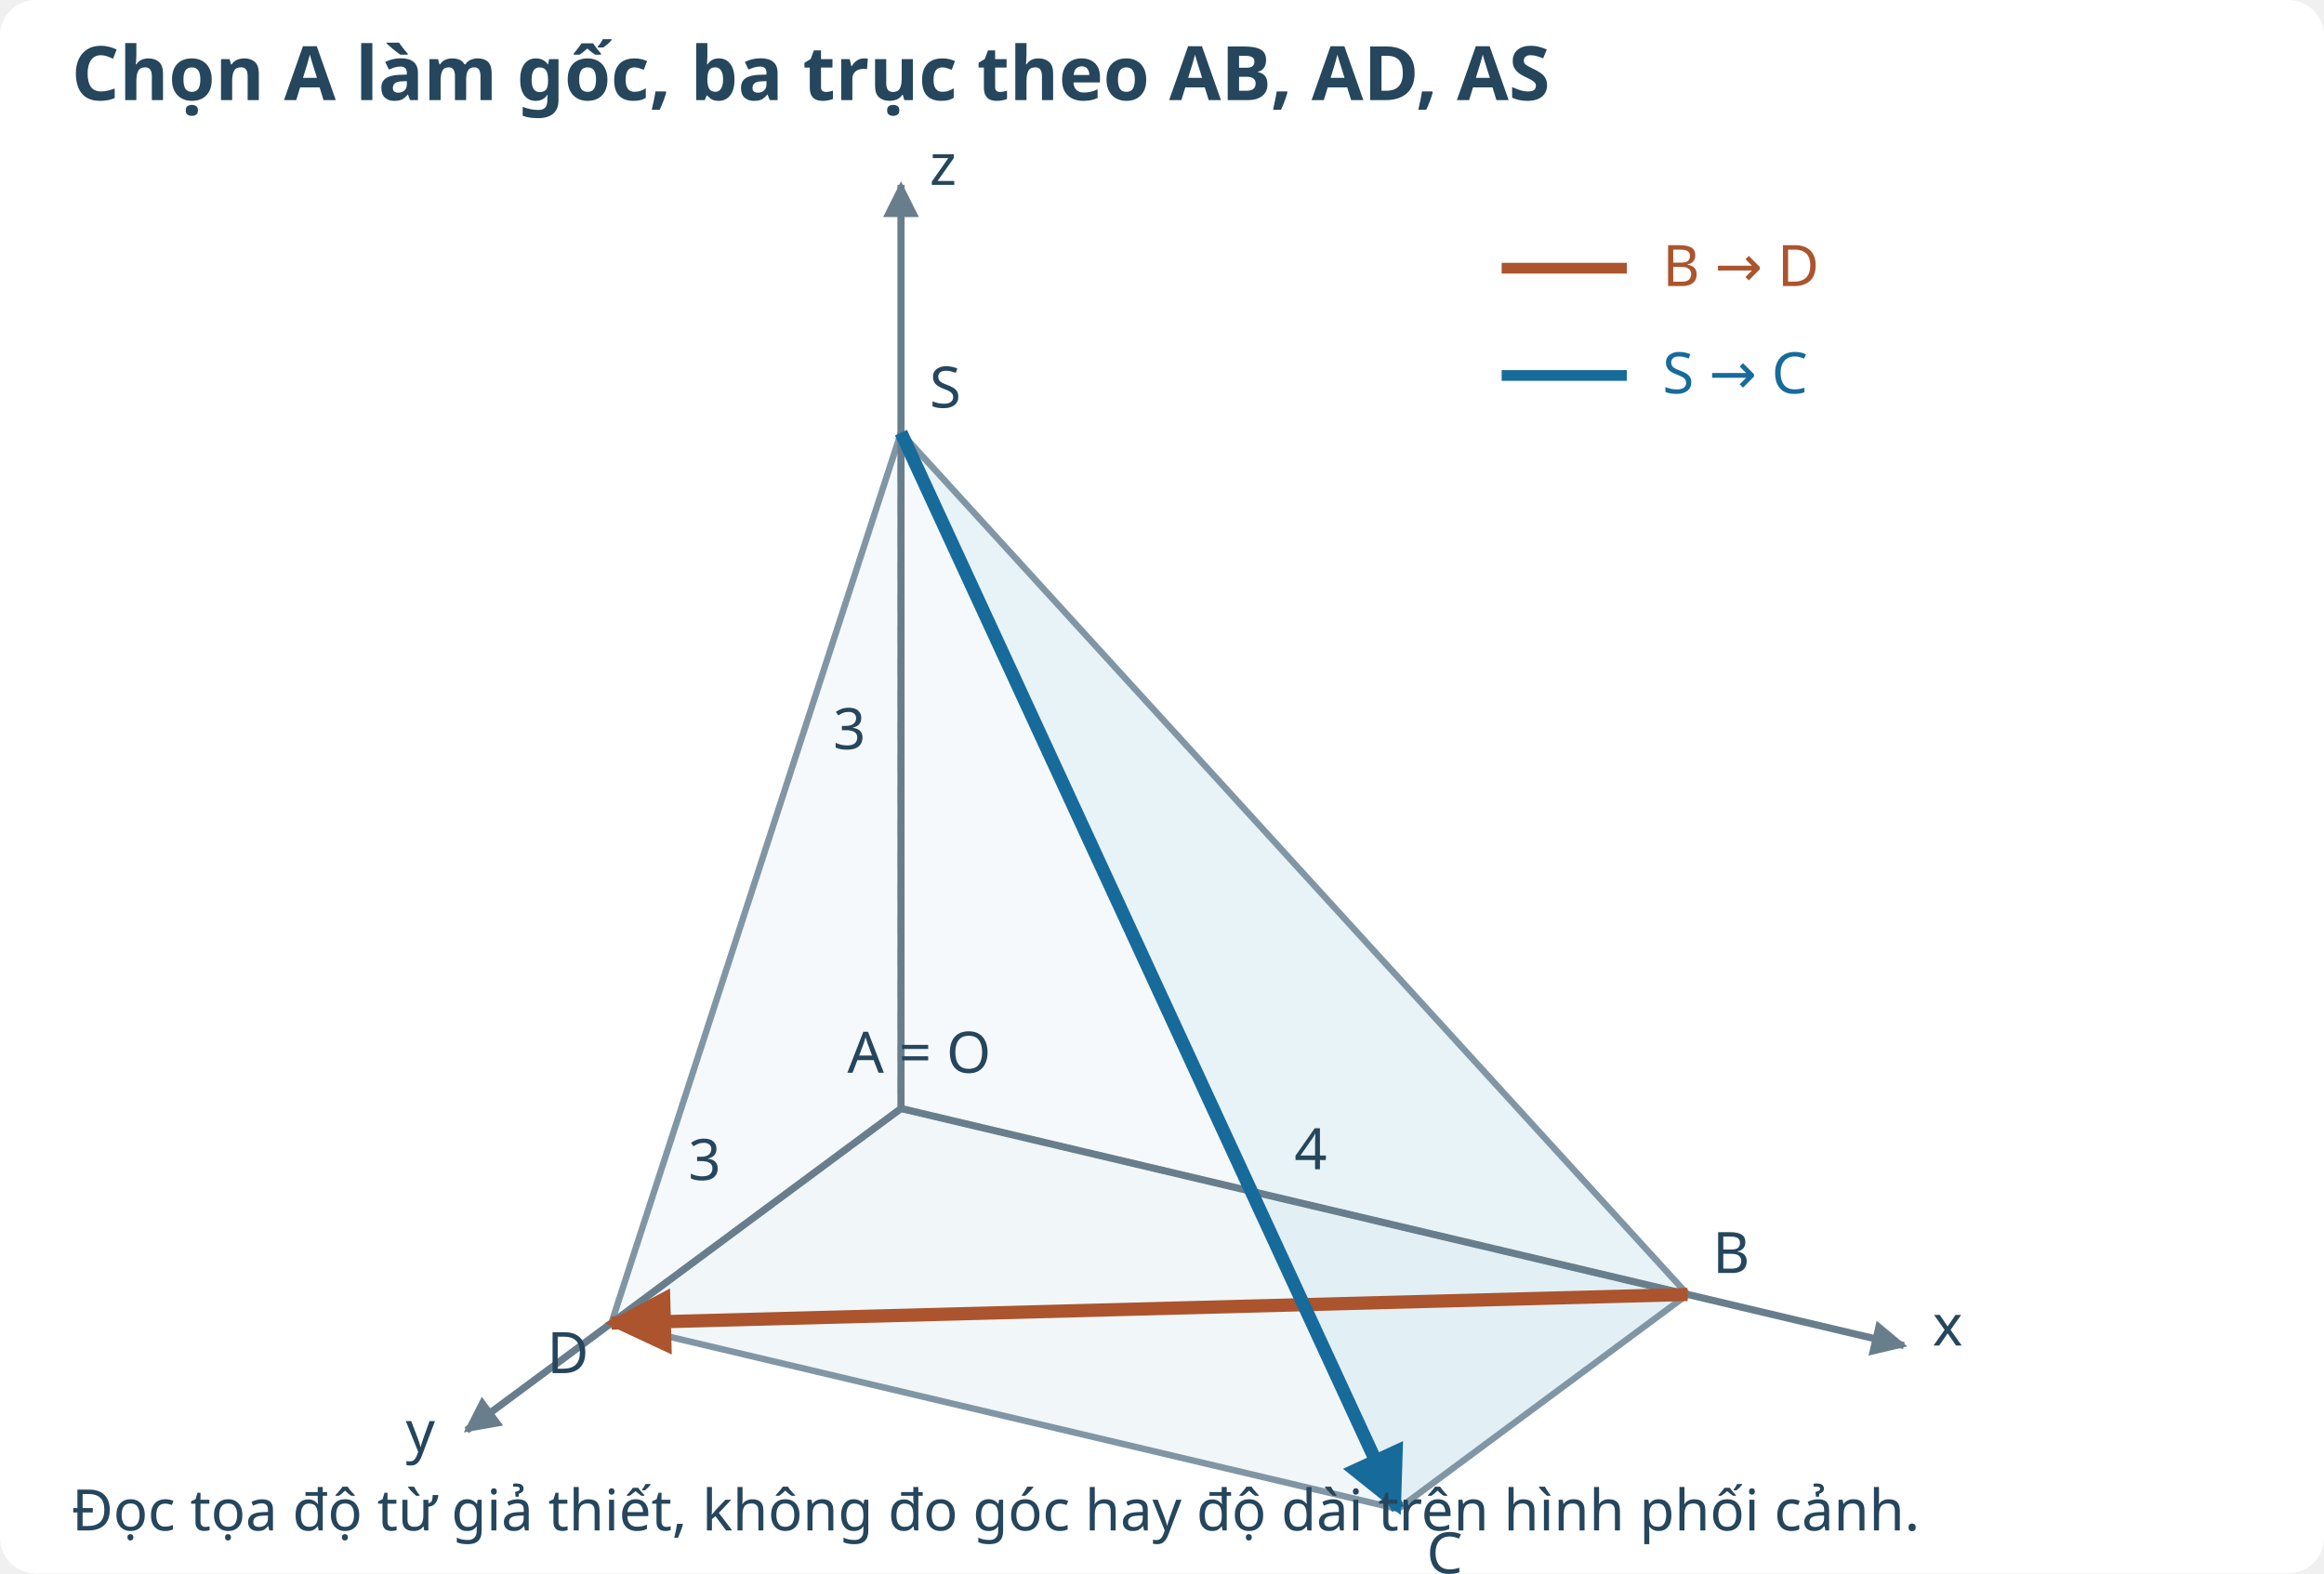
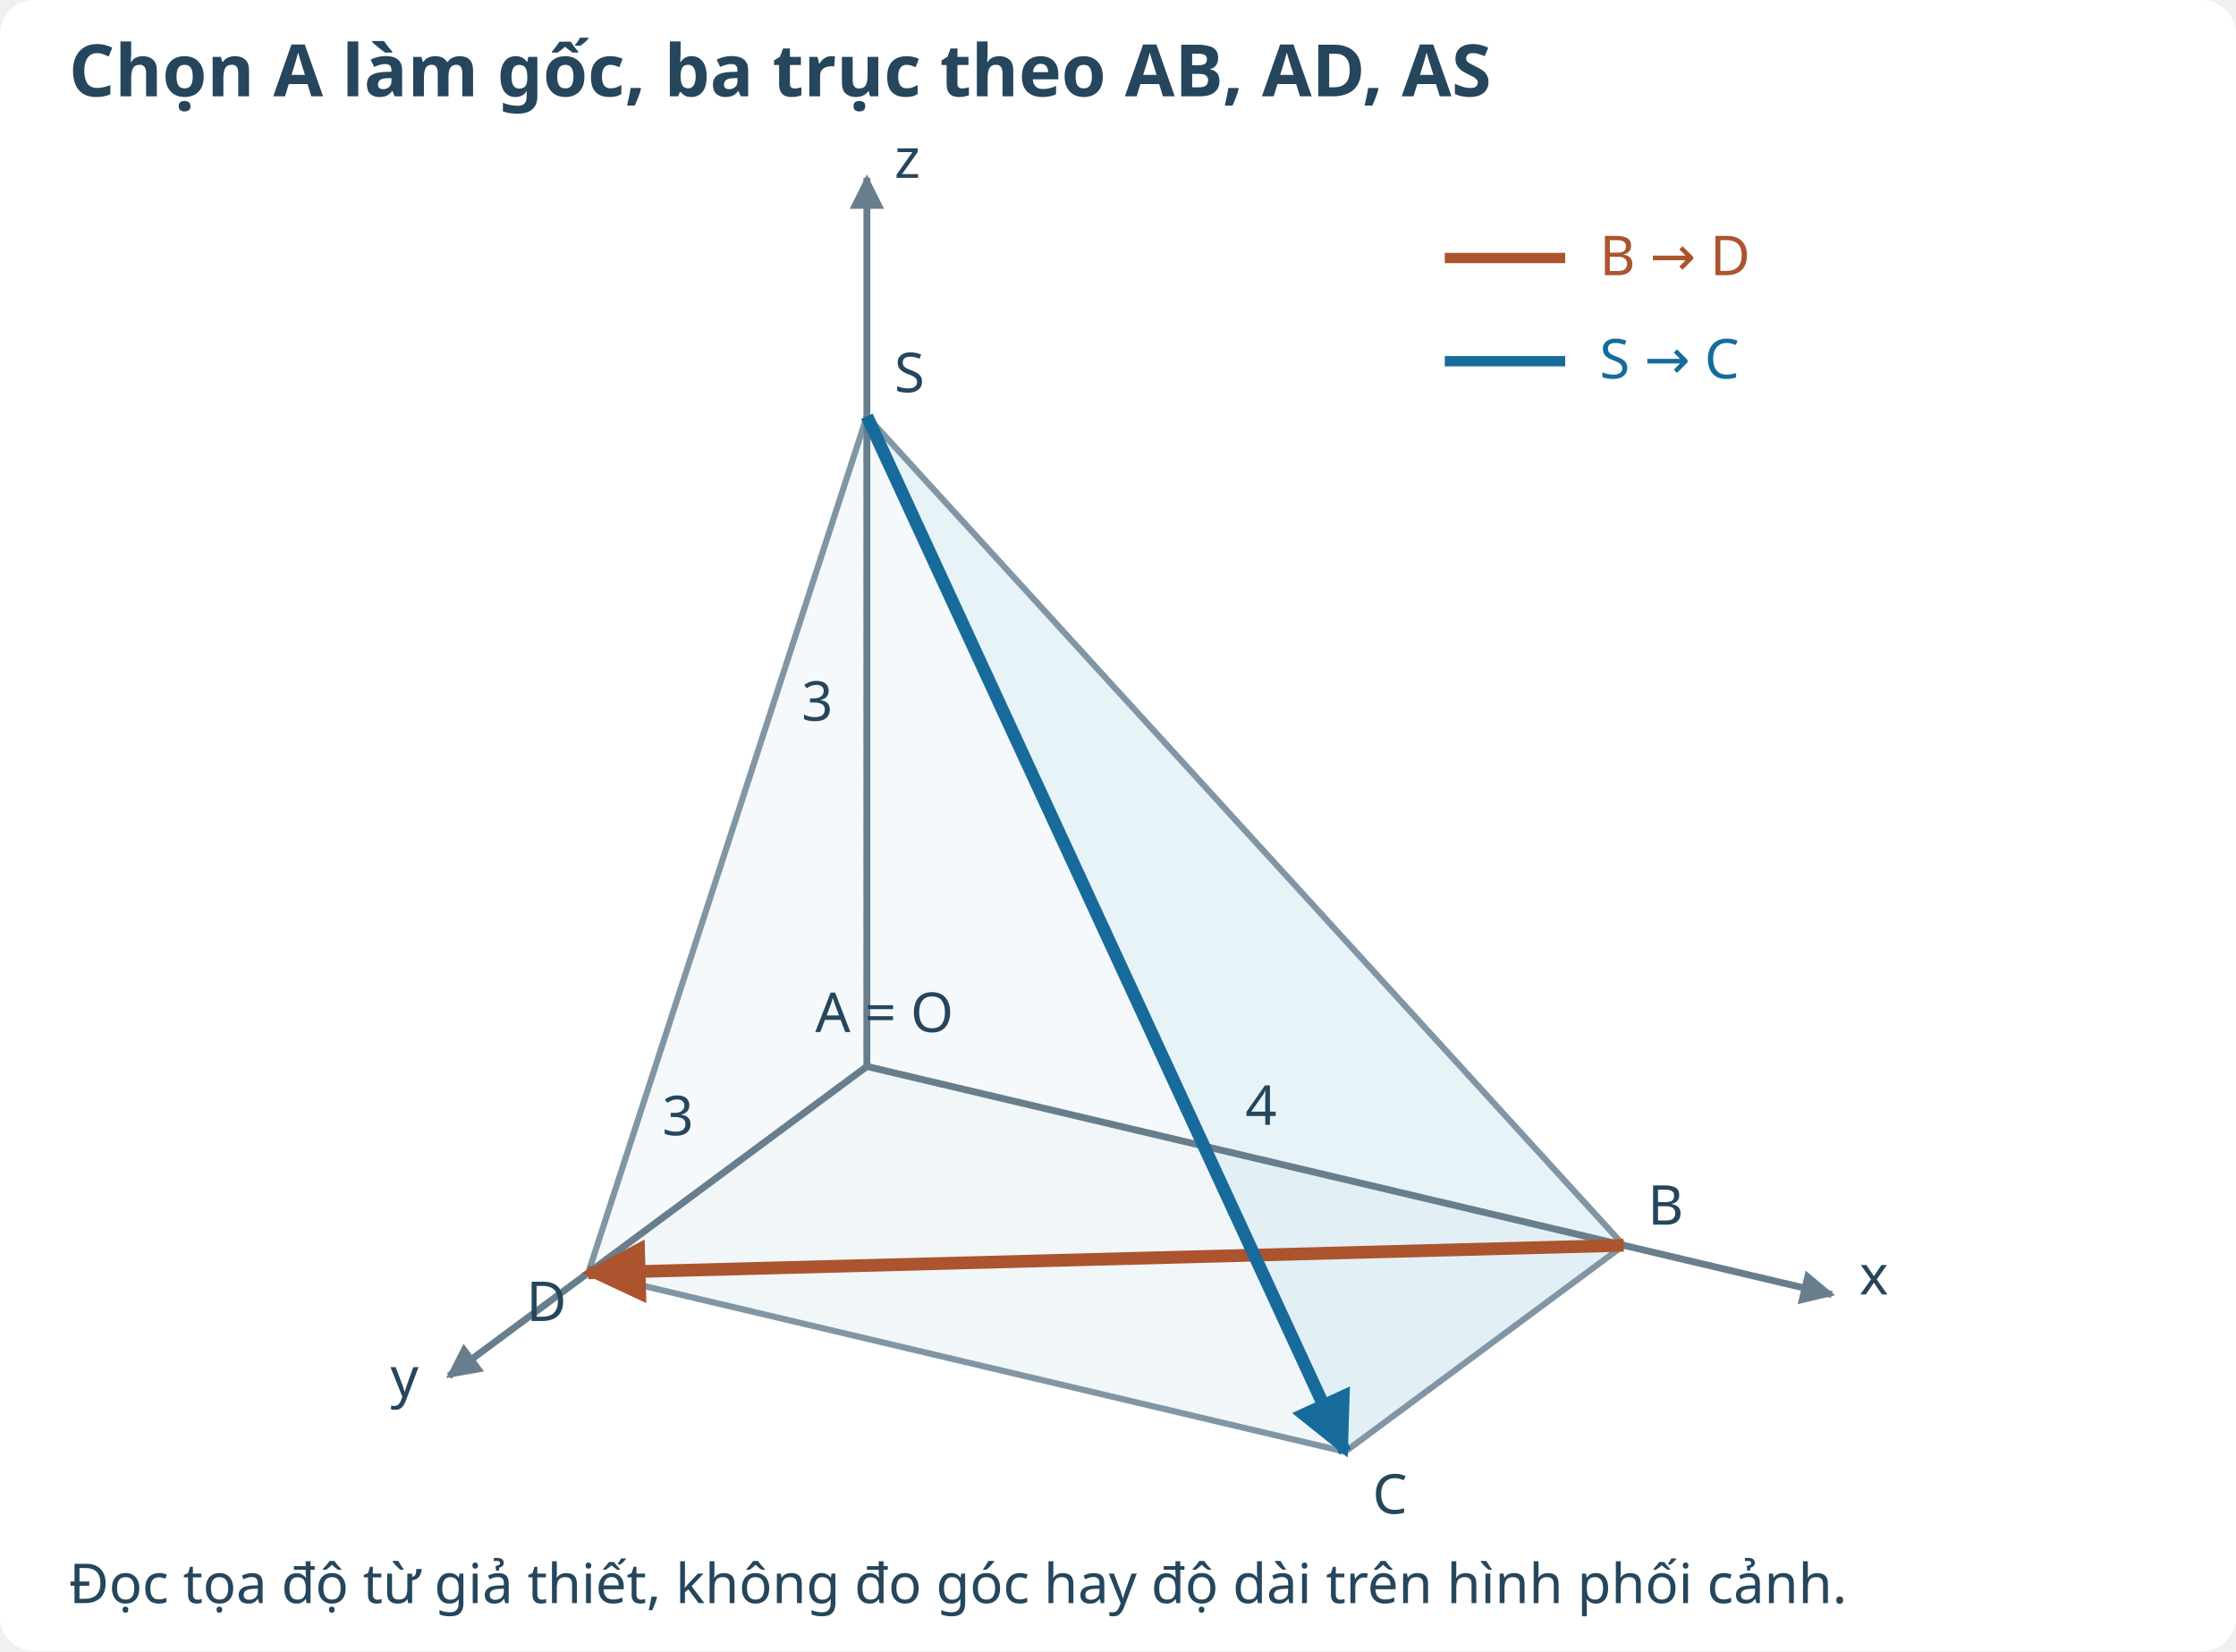
- <svg xmlns="http://www.w3.org/2000/svg" viewBox="0 0 650 440" role="img" aria-labelledby="t d">
-   <rect width="650" height="440" rx="10" fill="white" />
+ <svg xmlns="http://www.w3.org/2000/svg" viewBox="0 0 650 480" role="img" aria-labelledby="t d">
+   <rect width="650" height="480" rx="10" fill="white" />
  <defs>
    <marker id="axis" viewBox="0 0 10 10" refX="9" refY="5" markerWidth="5" markerHeight="5" orient="auto">
      <path d="M0 0L10 5L0 10Z" fill="#687e8c" />
    </marker>
    <marker id="blue" viewBox="0 0 10 10" refX="9" refY="5" markerWidth="5" markerHeight="5" orient="auto">
      <path d="M0 0L10 5L0 10Z" fill="#176b9b" />
    </marker>
    <marker id="red" viewBox="0 0 10 10" refX="9" refY="5" markerWidth="5" markerHeight="5" orient="auto">
      <path d="M0 0L10 5L0 10Z" fill="#ab542e" />
    </marker>
  </defs>
  <g font-family="sans-serif" font-size="16">
    <text x="20" y="28" font-size="21" font-weight="bold" fill="#25465c">Chọn A làm gốc, ba trục theo AB, AD, AS</text>
    <path d="M252.0 310.0L472.0 362.0L391.0 422.0L171.0 370.0Z" fill="#edf5f8" stroke="#91a9b7" stroke-width="1.4" />
    <path d="M252.0 121.0L472.0 362.0L391.0 422.0Z" fill="#dcecf3" fill-opacity=".65" />
    <path d="M252.0 121.0L171.0 370.0L391.0 422.0Z" fill="#f2f7fa" fill-opacity=".7" />
    <g fill="none" stroke="#8196a5" stroke-width="1.8">
      <path d="M252.0 121.0L472.0 362.0" />
      <path d="M252.0 121.0L391.0 422.0" />
      <path d="M252.0 121.0L171.0 370.0" />
      <path d="M252.0 121.0L252.0 310.0" stroke-dasharray="5 4" />
      <path d="M252.0 310.0L472.0 362.0" stroke-dasharray="5 4" />
      <path d="M252.0 310.0L171.0 370.0" stroke-dasharray="5 4" />
      <path d="M472.0 362.0L391.0 422.0" />
      <path d="M391.0 422.0L171.0 370.0" />
    </g>
    <g stroke="#687e8c" fill="none" stroke-width="2" marker-end="url(#axis)">
      <path d="M252.0 310.0L532.5 376.3" />
      <path d="M252.0 310.0L130.5 400.0" />
      <path d="M252.0 310.0L252.0 51.7" />
    </g>
    <g fill="none" stroke-width="3.7">
      <path d="M472.0 362.0L171.0 370.0" stroke="#ab542e" marker-end="url(#red)" />
      <path d="M252.0 121.0L391.0 422.0" stroke="#176b9b" marker-end="url(#blue)" />
    </g>
    <text x="237" y="300" fill="#25465c">A = O</text>
    <text x="479" y="356" fill="#25465c">B</text>
    <text x="399" y="440" fill="#25465c">C</text>
    <text x="153" y="384" fill="#25465c">D</text>
    <text x="260" y="114" fill="#25465c">S</text>
    <text x="540.5" y="376.3" fill="#25465c">x</text>
    <text x="113.5" y="406" fill="#25465c">y</text>
    <text x="260" y="51.7" fill="#25465c">z</text>
    <text x="362" y="327" fill="#25465c">4</text>
    <text x="192.5" y="330" fill="#25465c">3</text>
    <text x="233" y="209.5" fill="#25465c">3</text>
    <g font-size="16">
      <path d="M420 75h35" stroke="#ab542e" stroke-width="3" />
      <text x="465" y="80" fill="#ab542e">B → D</text>
      <path d="M420 105h35" stroke="#176b9b" stroke-width="3" />
      <text x="465" y="110" fill="#176b9b">S → C</text>
    </g>
-     <text x="20" y="428" fill="#25465c">Đọc tọa độ từ giả thiết, không đo góc hay độ dài trên hình phối cảnh.</text>
+     <text x="20" y="466" fill="#25465c">Đọc tọa độ từ giả thiết, không đo góc hay độ dài trên hình phối cảnh.</text>
  </g>
</svg>
